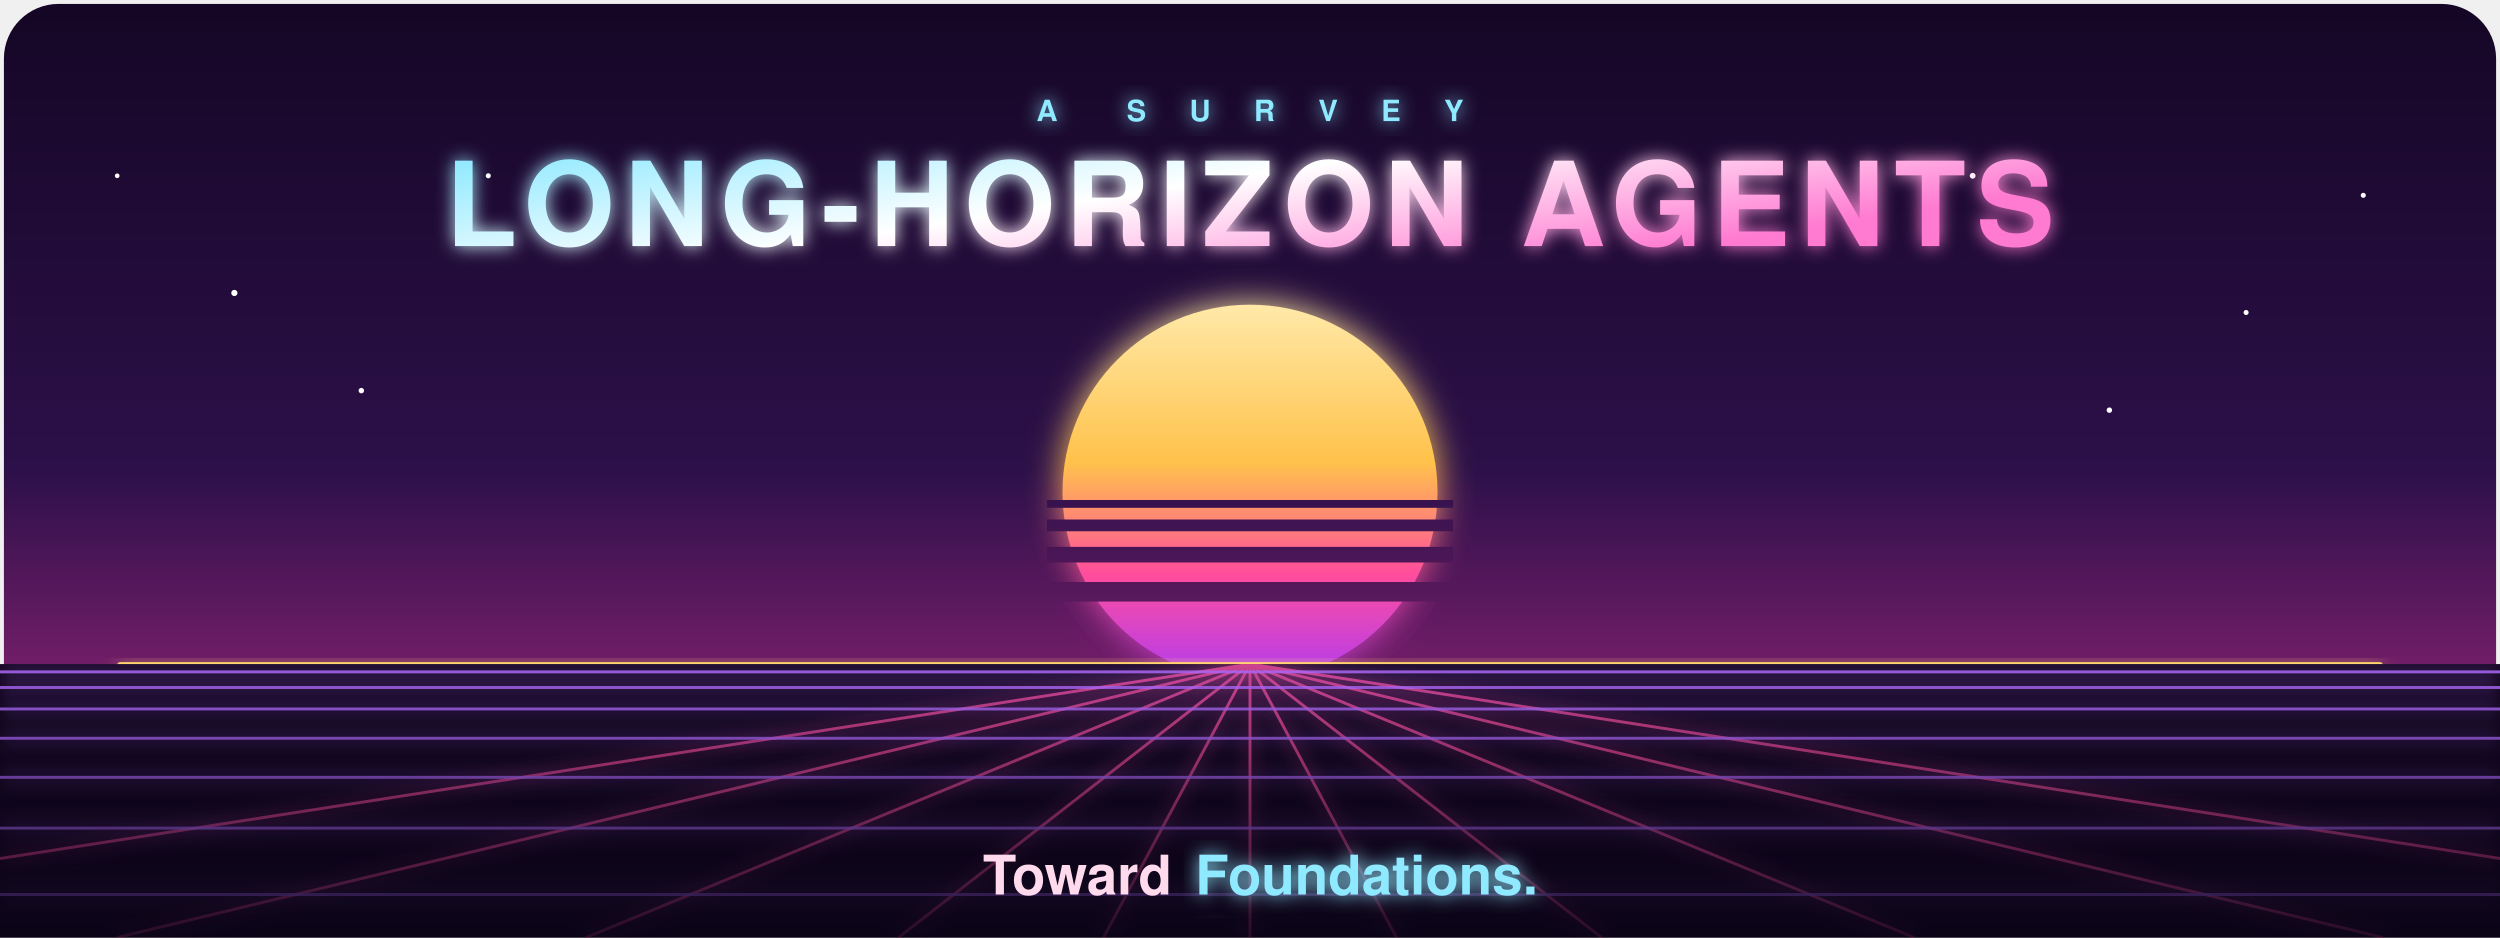
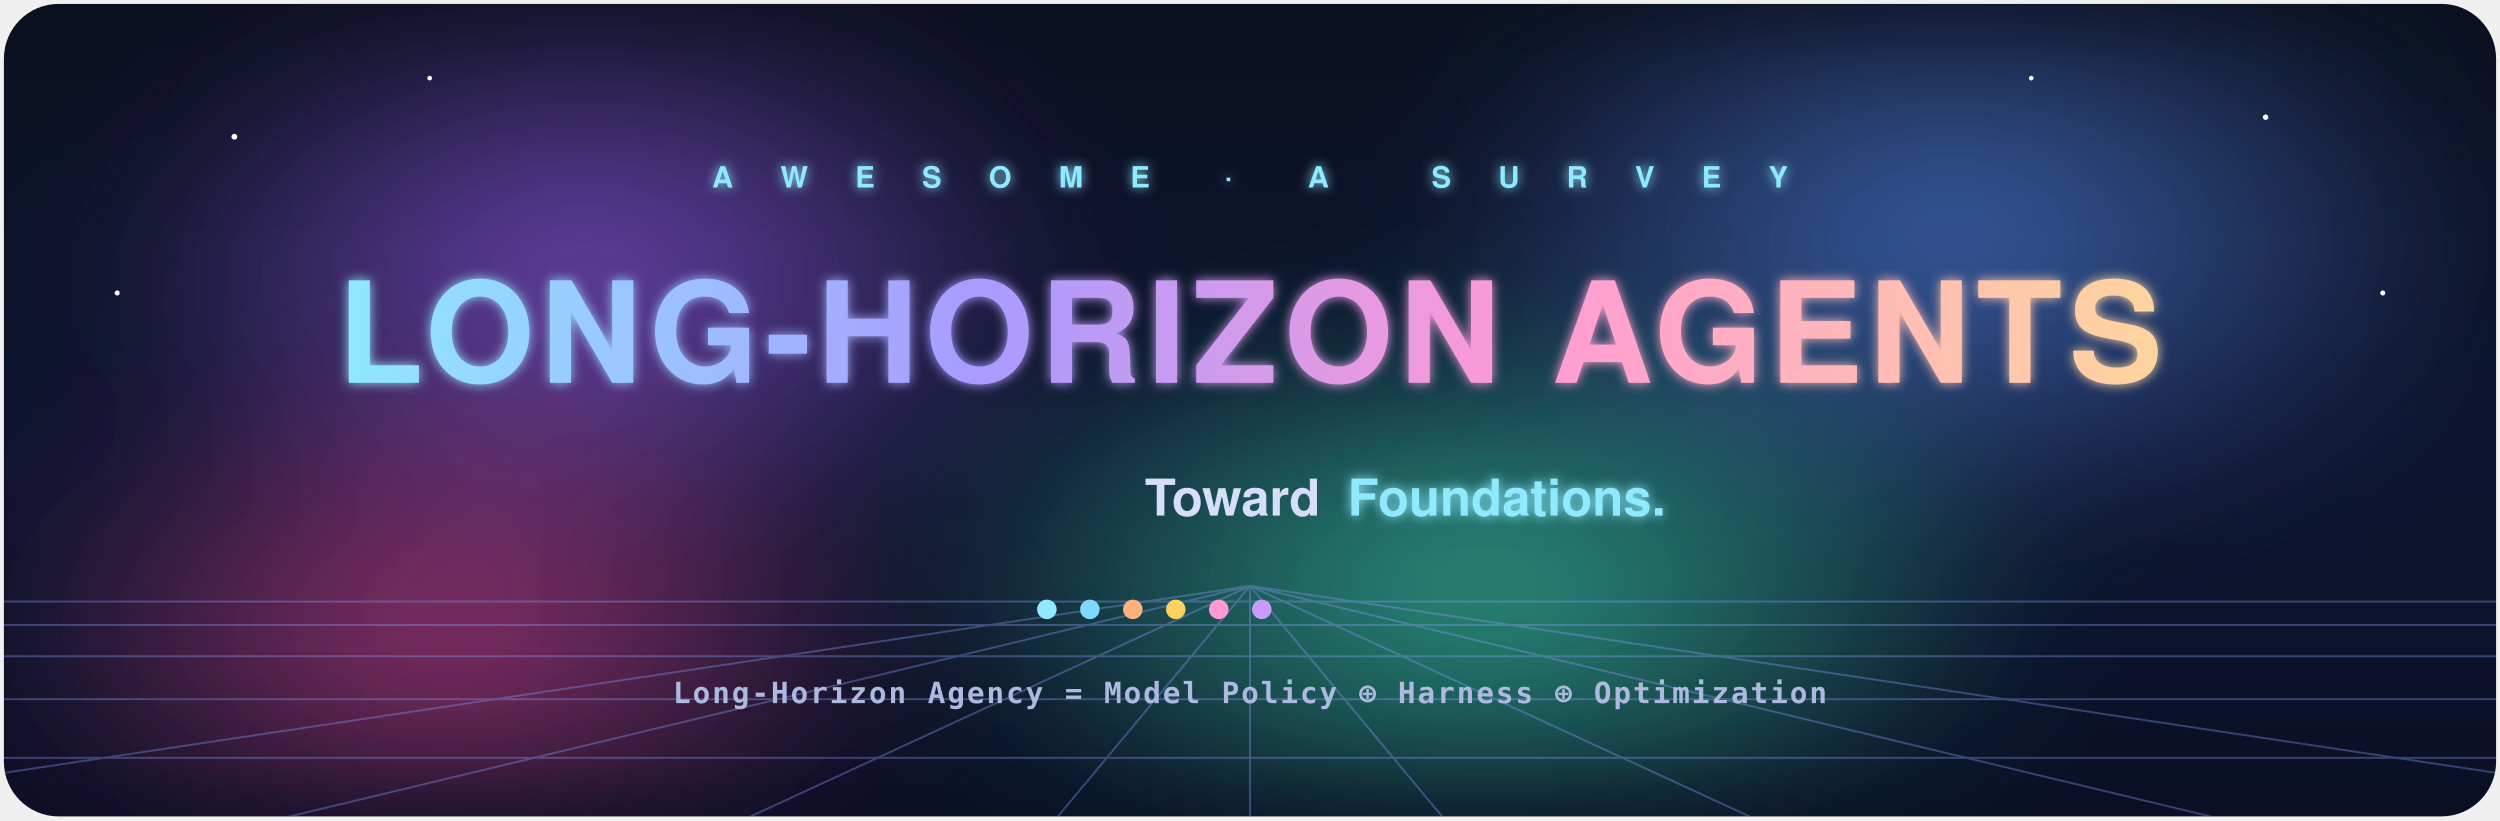
- <svg xmlns="http://www.w3.org/2000/svg" viewBox="0 0 1280 480" width="1280" height="480" role="img" aria-label="Toward Long-Horizon AI Agents — A Survey">
+ <svg xmlns="http://www.w3.org/2000/svg" viewBox="0 0 1280 420" width="1280" height="420" role="img" aria-label="Awesome Long-Horizon Agents — A Survey">
  <defs>
-     <linearGradient id="sky" x1="0" y1="0" x2="0" y2="1">
-       <stop offset="0" stop-color="#150625" />
-       <stop offset="0.5" stop-color="#2c1049" />
-       <stop offset="0.74" stop-color="#7a1f6b" />
-       <stop offset="0.88" stop-color="#ff5f6d" stop-opacity="0.9" />
-       <stop offset="1" stop-color="#ffa14a" />
+     <linearGradient id="bg" x1="0" y1="0" x2="0" y2="1">
+       <stop offset="0" stop-color="#0b1020" />
+       <stop offset="0.55" stop-color="#0e1530" />
+       <stop offset="1" stop-color="#0a0f24" />
    </linearGradient>
-     <linearGradient id="sun" x1="0" y1="0" x2="0" y2="1">
-       <stop offset="0" stop-color="#FFE9A8" />
-       <stop offset="0.42" stop-color="#FFC24B" />
-       <stop offset="0.72" stop-color="#FF4D9D" />
-       <stop offset="1" stop-color="#B23CF0" />
-     </linearGradient>
-     <linearGradient id="neonink" x1="0" y1="0" x2="1" y2="0.35">
+     <radialGradient id="au1" cx="0.5" cy="0.5" r="0.5">
+       <stop offset="0" stop-color="#7C4DC4" stop-opacity="0.85" />
+       <stop offset="1" stop-color="#7C4DC4" stop-opacity="0" />
+     </radialGradient>
+     <radialGradient id="au2" cx="0.5" cy="0.5" r="0.5">
+       <stop offset="0" stop-color="#37D2A6" stop-opacity="0.7" />
+       <stop offset="1" stop-color="#37D2A6" stop-opacity="0" />
+     </radialGradient>
+     <radialGradient id="au3" cx="0.5" cy="0.5" r="0.5">
+       <stop offset="0" stop-color="#4472C4" stop-opacity="0.8" />
+       <stop offset="1" stop-color="#4472C4" stop-opacity="0" />
+     </radialGradient>
+     <radialGradient id="au4" cx="0.5" cy="0.5" r="0.5">
+       <stop offset="0" stop-color="#E84393" stop-opacity="0.6" />
+       <stop offset="1" stop-color="#E84393" stop-opacity="0" />
+     </radialGradient>
+     <linearGradient id="ink" x1="0" y1="0" x2="1" y2="0">
      <stop offset="0" stop-color="#8fe9ff" />
-       <stop offset="0.5" stop-color="#ffffff" />
-       <stop offset="1" stop-color="#ff7ad1" />
-     </linearGradient>
-     <linearGradient id="floorfade" x1="0" y1="0" x2="0" y2="1">
-       <stop offset="0" stop-color="#0a0416" stop-opacity="0" />
-       <stop offset="1" stop-color="#0a0416" stop-opacity="0.85" />
+       <stop offset="0.35" stop-color="#a99bff" />
+       <stop offset="0.65" stop-color="#ff9ad5" />
+       <stop offset="1" stop-color="#ffd59e" />
    </linearGradient>
    <linearGradient id="sheen" x1="0" y1="0" x2="1" y2="0">
      <stop offset="0" stop-color="#ffffff" stop-opacity="0" />
-       <stop offset="0.5" stop-color="#ffffff" stop-opacity="0.9" />
+       <stop offset="0.5" stop-color="#ffffff" stop-opacity="0.85" />
      <stop offset="1" stop-color="#ffffff" stop-opacity="0" />
    </linearGradient>
-     <filter id="glow" x="-60%" y="-60%" width="220%" height="220%">
-       <feGaussianBlur stdDeviation="4.5" result="b" />
+     <filter id="soft" x="-50%" y="-50%" width="200%" height="200%">
+       <feGaussianBlur stdDeviation="34" />
+     </filter>
+     <filter id="glow" x="-40%" y="-40%" width="180%" height="180%">
+       <feGaussianBlur stdDeviation="3" result="b" />
      <feMerge>
        <feMergeNode in="b" />
        <feMergeNode in="SourceGraphic" />
      </feMerge>
    </filter>
-     <filter id="glowSoft" x="-80%" y="-80%" width="260%" height="260%">
-       <feGaussianBlur stdDeviation="9" result="b" />
-       <feMerge>
-         <feMergeNode in="b" />
-         <feMergeNode in="SourceGraphic" />
-       </feMerge>
-     </filter>
-     <mask id="slits">
-       <rect x="0" y="0" width="1280" height="480" fill="white" />
-       <g fill="black">
-         <rect x="536" y="256" width="208" height="4" />
-         <rect x="536" y="266" width="208" height="6" />
-         <rect x="536" y="280" width="208" height="8" />
-         <rect x="536" y="298" width="208" height="10" />
-       </g>
-     </mask>
-     <clipPath id="floorClip">
-       <rect x="0" y="340" width="1280" height="140" />
+     <clipPath id="titleClip">
+       <text x="640" y="196" text-anchor="middle" font-family="'Arial Black',Impact,'Helvetica Neue',sans-serif" font-size="72" font-weight="900" letter-spacing="3">LONG‑HORIZON AGENTS</text>
    </clipPath>
    <clipPath id="rollClip">
-       <rect x="606" y="430" width="470" height="40" />
-     </clipPath>
-     <clipPath id="titleClip">
-       <text x="640" y="126" text-anchor="middle" font-family="'Arial Black',Impact,'Helvetica Neue',sans-serif" font-size="60" font-weight="900" letter-spacing="5">LONG‑HORIZON AGENTS</text>
+       <rect x="686" y="238" width="360" height="34" />
    </clipPath>
    <style>
-       .grid { animation: scroll 2.4s linear infinite; }
-       @keyframes scroll { from { transform: translateY(0); } to { transform: translateY(18px); } }
-       .sunbob { animation: bob 7s ease-in-out infinite; }
-       @keyframes bob { 0%,100%{transform:translateY(0)} 50%{transform:translateY(-5px)} }
-       .flick { animation: flick 6s steps(1) infinite; }
-       @keyframes flick { 0%,93%,97%,100%{opacity:1} 95%{opacity:.74} 99%{opacity:.88} }
-       .sweep { animation: sweep 6.5s ease-in-out infinite; }
-       @keyframes sweep { 0%{transform:translateX(-420px) rotate(-16deg)} 42%{transform:translateX(600px) rotate(-16deg)} 100%{transform:translateX(600px) rotate(-16deg)} }
-       .roll { animation: roll 15s cubic-bezier(.22,1,.36,1) infinite; }
-       @keyframes roll {
-         0%,11.5%{transform:translateY(0)} 13.9%,25%{transform:translateY(-40px)}
-         27.7%,38.7%{transform:translateY(-80px)} 41.6%,52.3%{transform:translateY(-120px)}
-         55.5%,66.1%{transform:translateY(-160px)} 69.4%,80%{transform:translateY(-200px)}
-         83.3%,94%{transform:translateY(-240px)} 100%{transform:translateY(-280px)}
+       .drift1{animation:d1 14s ease-in-out infinite}
+       .drift2{animation:d2 18s ease-in-out infinite}
+       .drift3{animation:d3 16s ease-in-out infinite}
+       .drift4{animation:d4 20s ease-in-out infinite}
+       @keyframes d1{0%,100%{transform:translate(0,0)}50%{transform:translate(60px,20px)}}
+       @keyframes d2{0%,100%{transform:translate(0,0)}50%{transform:translate(-50px,30px)}}
+       @keyframes d3{0%,100%{transform:translate(0,0)}50%{transform:translate(40px,-24px)}}
+       @keyframes d4{0%,100%{transform:translate(0,0)}50%{transform:translate(-40px,-18px)}}
+       .grid{animation:scroll 3s linear infinite}
+       @keyframes scroll{from{transform:translateY(0)}to{transform:translateY(20px)}}
+       .sweep{animation:sweep 5.5s ease-in-out infinite}
+       @keyframes sweep{0%{transform:translateX(-520px)}55%{transform:translateX(760px)}100%{transform:translateX(760px)}}
+       .roll{animation:roll 13.2s cubic-bezier(.22,1,.36,1) infinite}
+       @keyframes roll{
+         0%,12%{transform:translateY(0)} 14.7%,26.6%{transform:translateY(-34px)}
+         29.3%,41.3%{transform:translateY(-68px)} 44%,56%{transform:translateY(-102px)}
+         58.6%,70.6%{transform:translateY(-136px)} 73.3%,85.3%{transform:translateY(-170px)}
+         88%,100%{transform:translateY(-204px)}
      }
-       .tw{animation:tw 3s ease-in-out infinite} .tw2{animation:tw 3s ease-in-out infinite;animation-delay:1s}
-       .tw3{animation:tw 3s ease-in-out infinite;animation-delay:2s}
-       @keyframes tw{0%,100%{opacity:.2}50%{opacity:1}}
+       .tw{animation:tw 3.4s ease-in-out infinite}
+       .tw2{animation:tw 3.4s ease-in-out infinite;animation-delay:1.1s}
+       .tw3{animation:tw 3.4s ease-in-out infinite;animation-delay:2.2s}
+       @keyframes tw{0%,100%{opacity:.15}50%{opacity:.9}}
    </style>
  </defs>
-   <rect x="2" y="2" width="1276" height="476" rx="28" fill="url(#sky)" />
-   <g fill="#ffffff">
-     <circle class="tw" cx="120" cy="150" r="1.6" />
-     <circle class="tw2" cx="250" cy="90" r="1.3" />
-     <circle class="tw3" cx="185" cy="200" r="1.4" />
-     <circle class="tw" cx="1010" cy="90" r="1.5" />
-     <circle class="tw2" cx="1150" cy="160" r="1.3" />
-     <circle class="tw3" cx="1080" cy="210" r="1.4" />
-     <circle class="tw" cx="60" cy="90" r="1.2" />
-     <circle class="tw2" cx="1210" cy="100" r="1.3" />
+   <rect x="2" y="2" width="1276" height="416" rx="28" fill="url(#bg)" />
+   <clipPath id="card">
+     <rect x="2" y="2" width="1276" height="416" rx="28" />
+   </clipPath>
+   <g clip-path="url(#card)">
+     <g filter="url(#soft)">
+       <ellipse class="drift1" cx="300" cy="140" rx="260" ry="150" fill="url(#au1)" />
+       <ellipse class="drift2" cx="1000" cy="120" rx="280" ry="160" fill="url(#au3)" />
+       <ellipse class="drift3" cx="760" cy="300" rx="300" ry="150" fill="url(#au2)" />
+       <ellipse class="drift4" cx="230" cy="320" rx="240" ry="140" fill="url(#au4)" />
+     </g>
+     <g clip-path="url(#card)" opacity="0.35">
+       <g stroke="#8aa0ff" stroke-width="1">
+         <line x1="640" y1="300" x2="-160" y2="420" />
+         <line x1="640" y1="300" x2="140" y2="420" />
+         <line x1="640" y1="300" x2="380" y2="420" />
+         <line x1="640" y1="300" x2="540" y2="420" />
+         <line x1="640" y1="300" x2="640" y2="420" />
+         <line x1="640" y1="300" x2="740" y2="420" />
+         <line x1="640" y1="300" x2="900" y2="420" />
+         <line x1="640" y1="300" x2="1140" y2="420" />
+         <line x1="640" y1="300" x2="1440" y2="420" />
+       </g>
+       <g class="grid" stroke="#8aa0ff" stroke-width="1">
+         <line x1="0" y1="308" x2="1280" y2="308" />
+         <line x1="0" y1="320" x2="1280" y2="320" />
+         <line x1="0" y1="336" x2="1280" y2="336" />
+         <line x1="0" y1="358" x2="1280" y2="358" />
+         <line x1="0" y1="388" x2="1280" y2="388" />
+         <line x1="0" y1="428" x2="1280" y2="428" />
+       </g>
+     </g>
+     <g fill="#ffffff">
+       <circle class="tw" cx="120" cy="70" r="1.5" />
+       <circle class="tw2" cx="1160" cy="60" r="1.4" />
+       <circle class="tw3" cx="1040" cy="40" r="1.2" />
+       <circle class="tw" cx="220" cy="40" r="1.2" />
+       <circle class="tw2" cx="60" cy="150" r="1.3" />
+       <circle class="tw3" cx="1220" cy="150" r="1.3" />
+     </g>
  </g>
-   <text x="640" y="62" text-anchor="middle" font-family="'Helvetica Neue',Helvetica,Arial,sans-serif" font-size="15" font-weight="700" letter-spacing="9" fill="#8fe9ff" filter="url(#glow)">A  S U R V E Y</text>
-   <g class="flick" filter="url(#glow)">
-     <text x="640" y="126" text-anchor="middle" font-family="'Arial Black',Impact,'Helvetica Neue',sans-serif" font-size="60" font-weight="900" letter-spacing="5" fill="url(#neonink)">LONG‑HORIZON AGENTS</text>
+   <text x="640" y="96" text-anchor="middle" font-family="'Helvetica Neue',Helvetica,Arial,sans-serif" font-size="15" font-weight="700" letter-spacing="10" fill="#8fe9ff" filter="url(#glow)">A W E S O M E  ·  A   S U R V E Y</text>
+   <g filter="url(#glow)">
+     <text x="640" y="196" text-anchor="middle" font-family="'Arial Black',Impact,'Helvetica Neue',sans-serif" font-size="72" font-weight="900" letter-spacing="3" fill="url(#ink)">LONG‑HORIZON AGENTS</text>
  </g>
  <g clip-path="url(#titleClip)">
-     <rect class="sweep" x="0" y="70" width="130" height="80" fill="url(#sheen)" />
+     <rect class="sweep" x="0" y="120" width="150" height="100" fill="url(#sheen)" />
  </g>
-   <g class="sunbob">
-     <circle cx="640" cy="252" r="96" fill="url(#sun)" mask="url(#slits)" filter="url(#glowSoft)" />
-   </g>
-   <rect x="60" y="339" width="1160" height="3" rx="1.5" fill="#ffd36e" filter="url(#glow)" />
-   <g clip-path="url(#floorClip)">
-     <rect x="0" y="340" width="1280" height="140" fill="#12061f" />
-     <g stroke="#ff4d9d" stroke-width="1.5" opacity="0.8" filter="url(#glow)">
-       <line x1="640" y1="340" x2="-260" y2="480" />
-       <line x1="640" y1="340" x2="60" y2="480" />
-       <line x1="640" y1="340" x2="300" y2="480" />
-       <line x1="640" y1="340" x2="460" y2="480" />
-       <line x1="640" y1="340" x2="565" y2="480" />
-       <line x1="640" y1="340" x2="640" y2="480" />
-       <line x1="640" y1="340" x2="715" y2="480" />
-       <line x1="640" y1="340" x2="820" y2="480" />
-       <line x1="640" y1="340" x2="980" y2="480" />
-       <line x1="640" y1="340" x2="1220" y2="480" />
-       <line x1="640" y1="340" x2="1540" y2="480" />
-     </g>
-     <g class="grid" stroke="#b06bff" stroke-width="1.5" opacity="0.85" filter="url(#glow)">
-       <line x1="0" y1="330" x2="1280" y2="330" />
-       <line x1="0" y1="344" x2="1280" y2="344" />
-       <line x1="0" y1="352" x2="1280" y2="352" />
-       <line x1="0" y1="363" x2="1280" y2="363" />
-       <line x1="0" y1="378" x2="1280" y2="378" />
-       <line x1="0" y1="398" x2="1280" y2="398" />
-       <line x1="0" y1="424" x2="1280" y2="424" />
-       <line x1="0" y1="458" x2="1280" y2="458" />
-       <line x1="0" y1="500" x2="1280" y2="500" />
-     </g>
-     <rect x="0" y="340" width="1280" height="140" fill="url(#floorfade)" />
-   </g>
-   <text x="600" y="458" text-anchor="end" font-family="'Helvetica Neue',Helvetica,Arial,sans-serif" font-size="28" font-weight="600" fill="#ffd9ec">Toward</text>
+   <text x="676" y="264" text-anchor="end" font-family="'Helvetica Neue',Helvetica,Arial,sans-serif" font-size="26" font-weight="600" fill="#d7def7">Toward</text>
  <g clip-path="url(#rollClip)">
    <g class="roll">
-       <text x="612" y="458" font-family="'Helvetica Neue',Helvetica,Arial,sans-serif" font-size="28" font-weight="800" fill="#8fe9ff" filter="url(#glow)">Foundations.</text>
-       <text x="612" y="498" font-family="'Helvetica Neue',Helvetica,Arial,sans-serif" font-size="28" font-weight="800" fill="#8fe9ff" filter="url(#glow)">Evolution.</text>
-       <text x="612" y="538" font-family="'Helvetica Neue',Helvetica,Arial,sans-serif" font-size="28" font-weight="800" fill="#8fe9ff" filter="url(#glow)">Harnesses.</text>
-       <text x="612" y="578" font-family="'Helvetica Neue',Helvetica,Arial,sans-serif" font-size="28" font-weight="800" fill="#8fe9ff" filter="url(#glow)">Optimization.</text>
-       <text x="612" y="618" font-family="'Helvetica Neue',Helvetica,Arial,sans-serif" font-size="28" font-weight="800" fill="#8fe9ff" filter="url(#glow)">Applications.</text>
-       <text x="612" y="658" font-family="'Helvetica Neue',Helvetica,Arial,sans-serif" font-size="28" font-weight="800" fill="#8fe9ff" filter="url(#glow)">Frontiers.</text>
-       <text x="612" y="698" font-family="'Helvetica Neue',Helvetica,Arial,sans-serif" font-size="28" font-weight="800" fill="#8fe9ff" filter="url(#glow)">Foundations.</text>
+       <text x="690" y="264" font-family="'Helvetica Neue',Helvetica,Arial,sans-serif" font-size="26" font-weight="800" fill="#8fe9ff" filter="url(#glow)">Foundations.</text>
+       <text x="690" y="298" font-family="'Helvetica Neue',Helvetica,Arial,sans-serif" font-size="26" font-weight="800" fill="#7fd8ff" filter="url(#glow)">Evolution.</text>
+       <text x="690" y="332" font-family="'Helvetica Neue',Helvetica,Arial,sans-serif" font-size="26" font-weight="800" fill="#ffb27a" filter="url(#glow)">Harnesses.</text>
+       <text x="690" y="366" font-family="'Helvetica Neue',Helvetica,Arial,sans-serif" font-size="26" font-weight="800" fill="#ffd15e" filter="url(#glow)">Optimization.</text>
+       <text x="690" y="400" font-family="'Helvetica Neue',Helvetica,Arial,sans-serif" font-size="26" font-weight="800" fill="#ff9ad5" filter="url(#glow)">Applications.</text>
+       <text x="690" y="434" font-family="'Helvetica Neue',Helvetica,Arial,sans-serif" font-size="26" font-weight="800" fill="#c79bff" filter="url(#glow)">Frontiers.</text>
+       <text x="690" y="468" font-family="'Helvetica Neue',Helvetica,Arial,sans-serif" font-size="26" font-weight="800" fill="#8fe9ff" filter="url(#glow)">Foundations.</text>
    </g>
  </g>
+   <g>
+     <circle cx="536" cy="312" r="5" fill="#8fe9ff" />
+     <circle cx="558" cy="312" r="5" fill="#7fd8ff" />
+     <circle cx="580" cy="312" r="5" fill="#ffb27a" />
+     <circle cx="602" cy="312" r="5" fill="#ffd15e" />
+     <circle cx="624" cy="312" r="5" fill="#ff9ad5" />
+     <circle cx="646" cy="312" r="5" fill="#c79bff" />
+   </g>
+   <text x="640" y="360" text-anchor="middle" font-family="'SF Mono','Menlo',monospace" font-size="15" font-weight="600" letter-spacing="1" fill="#aeb9e0">Long‑Horizon Agency  =  Model Policy  ⊕  Harness  ⊕  Optimization</text>
</svg>
